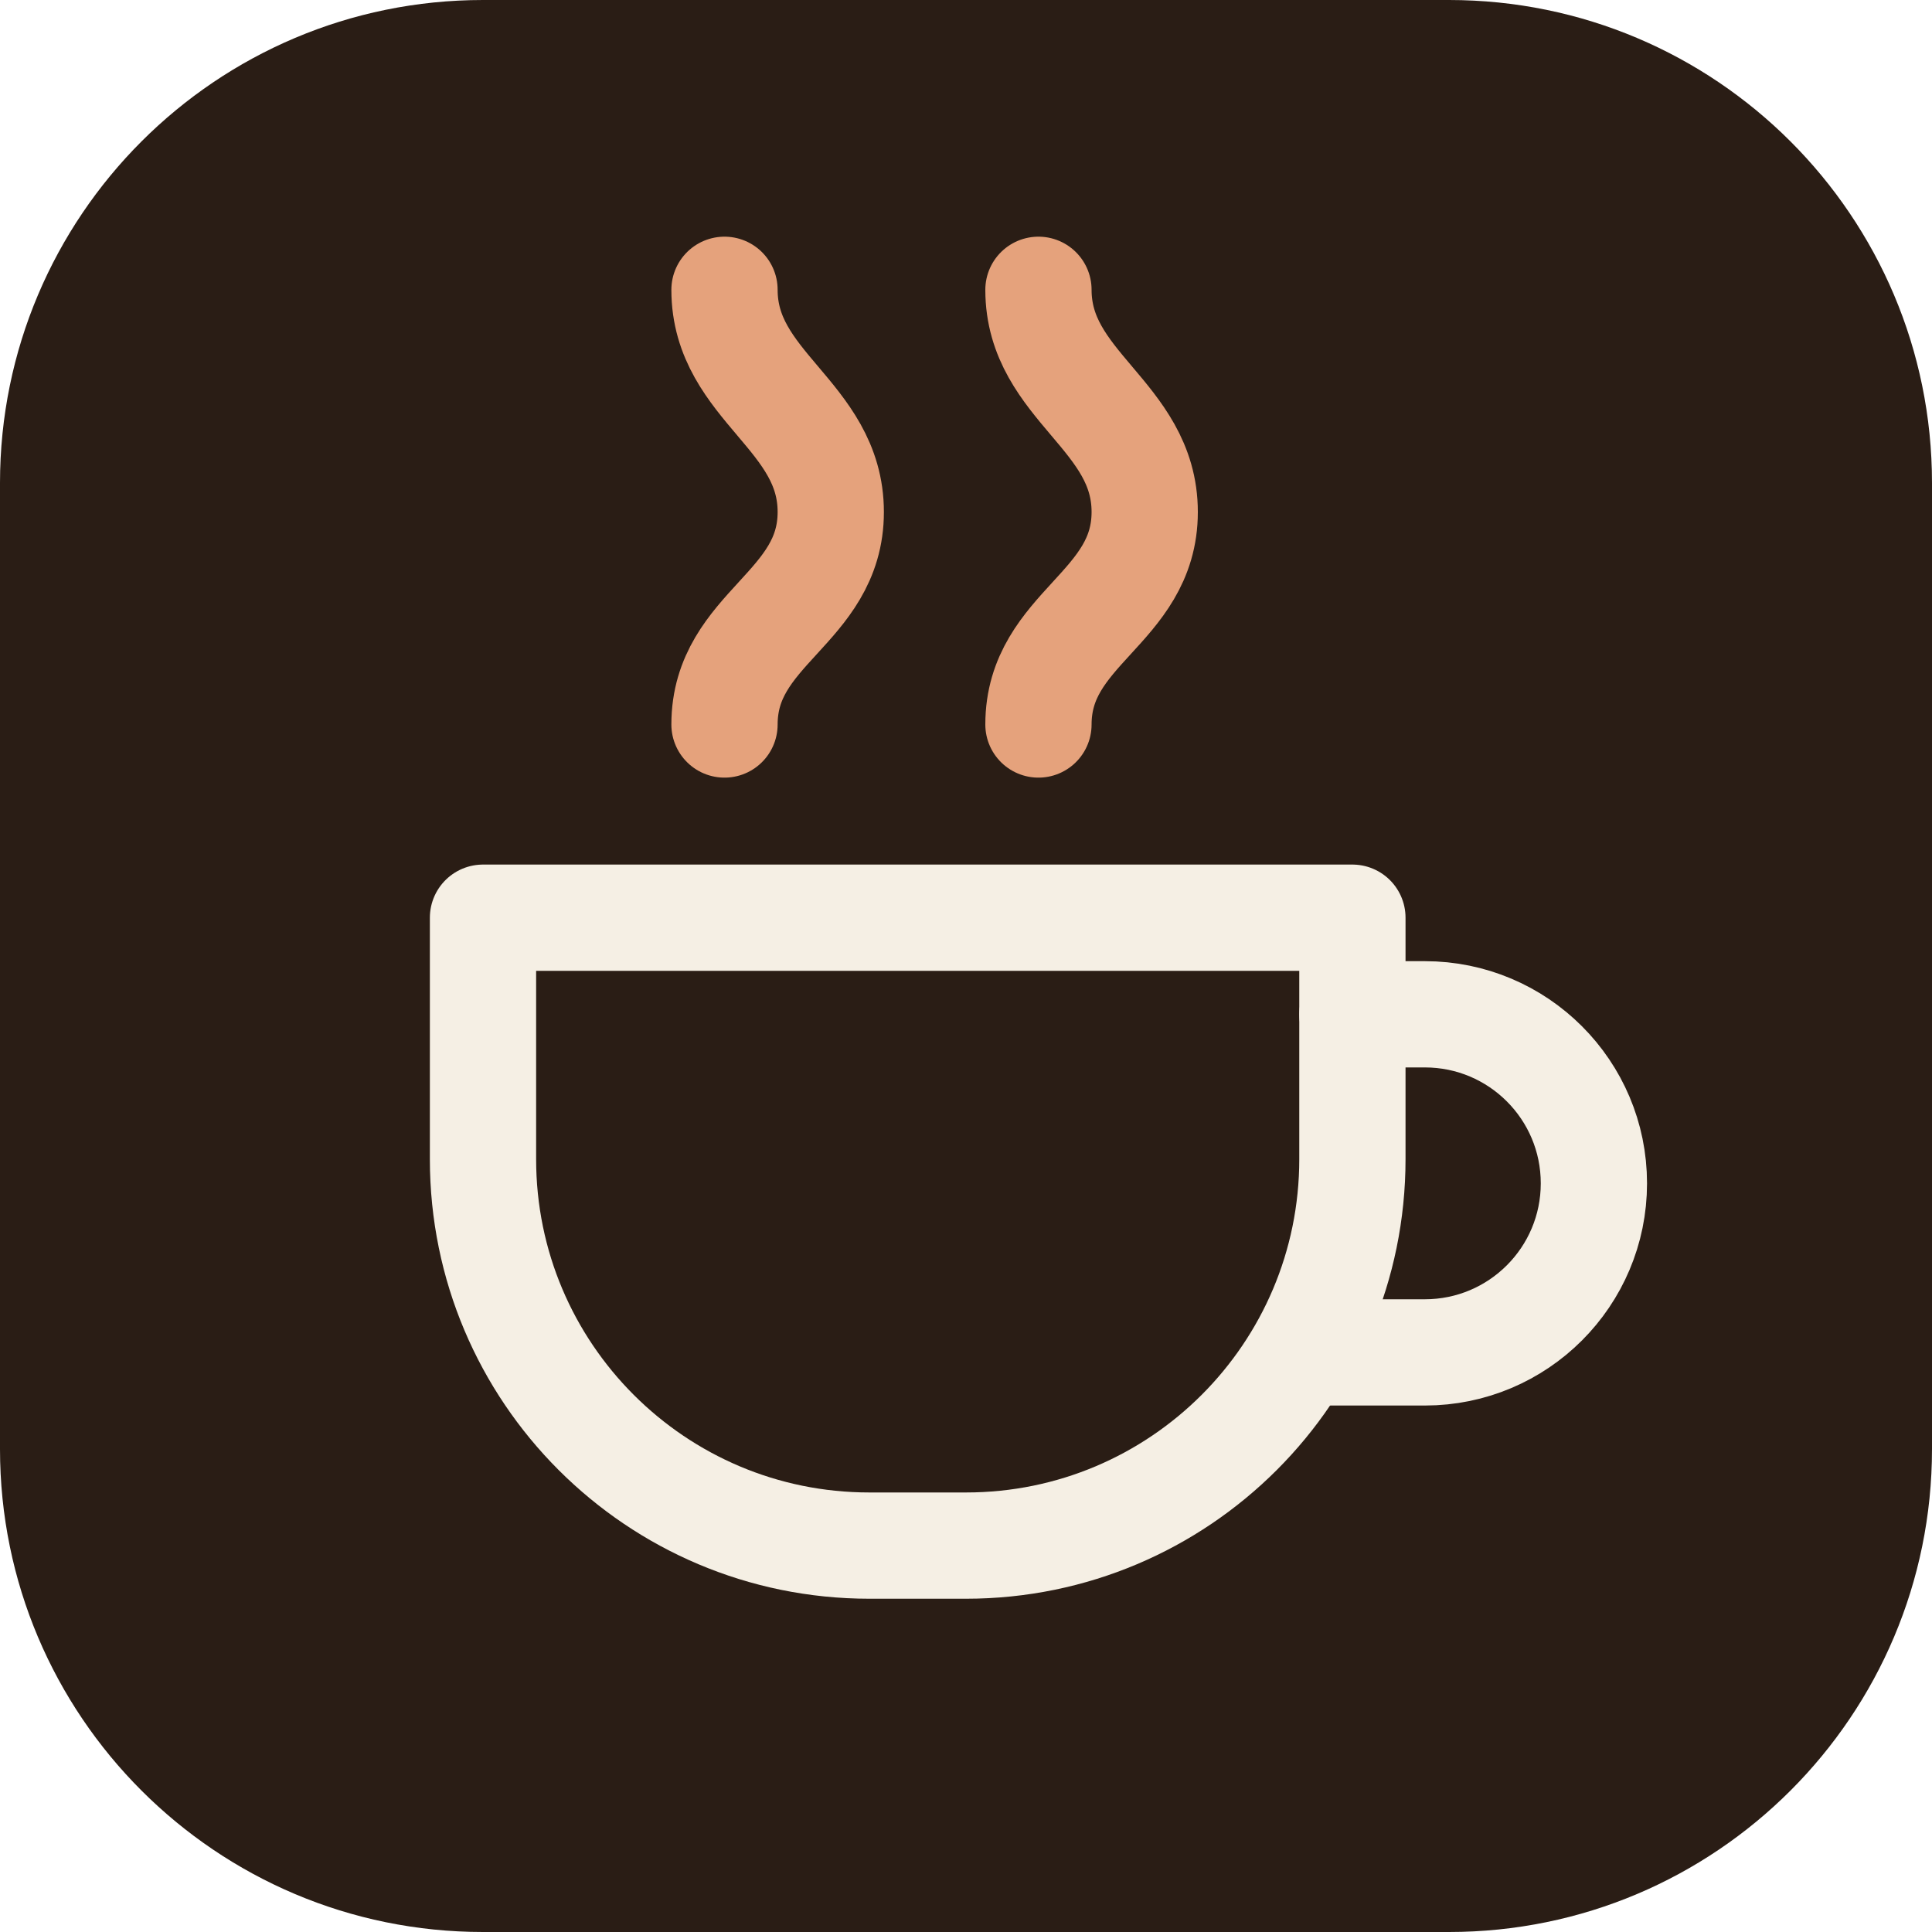
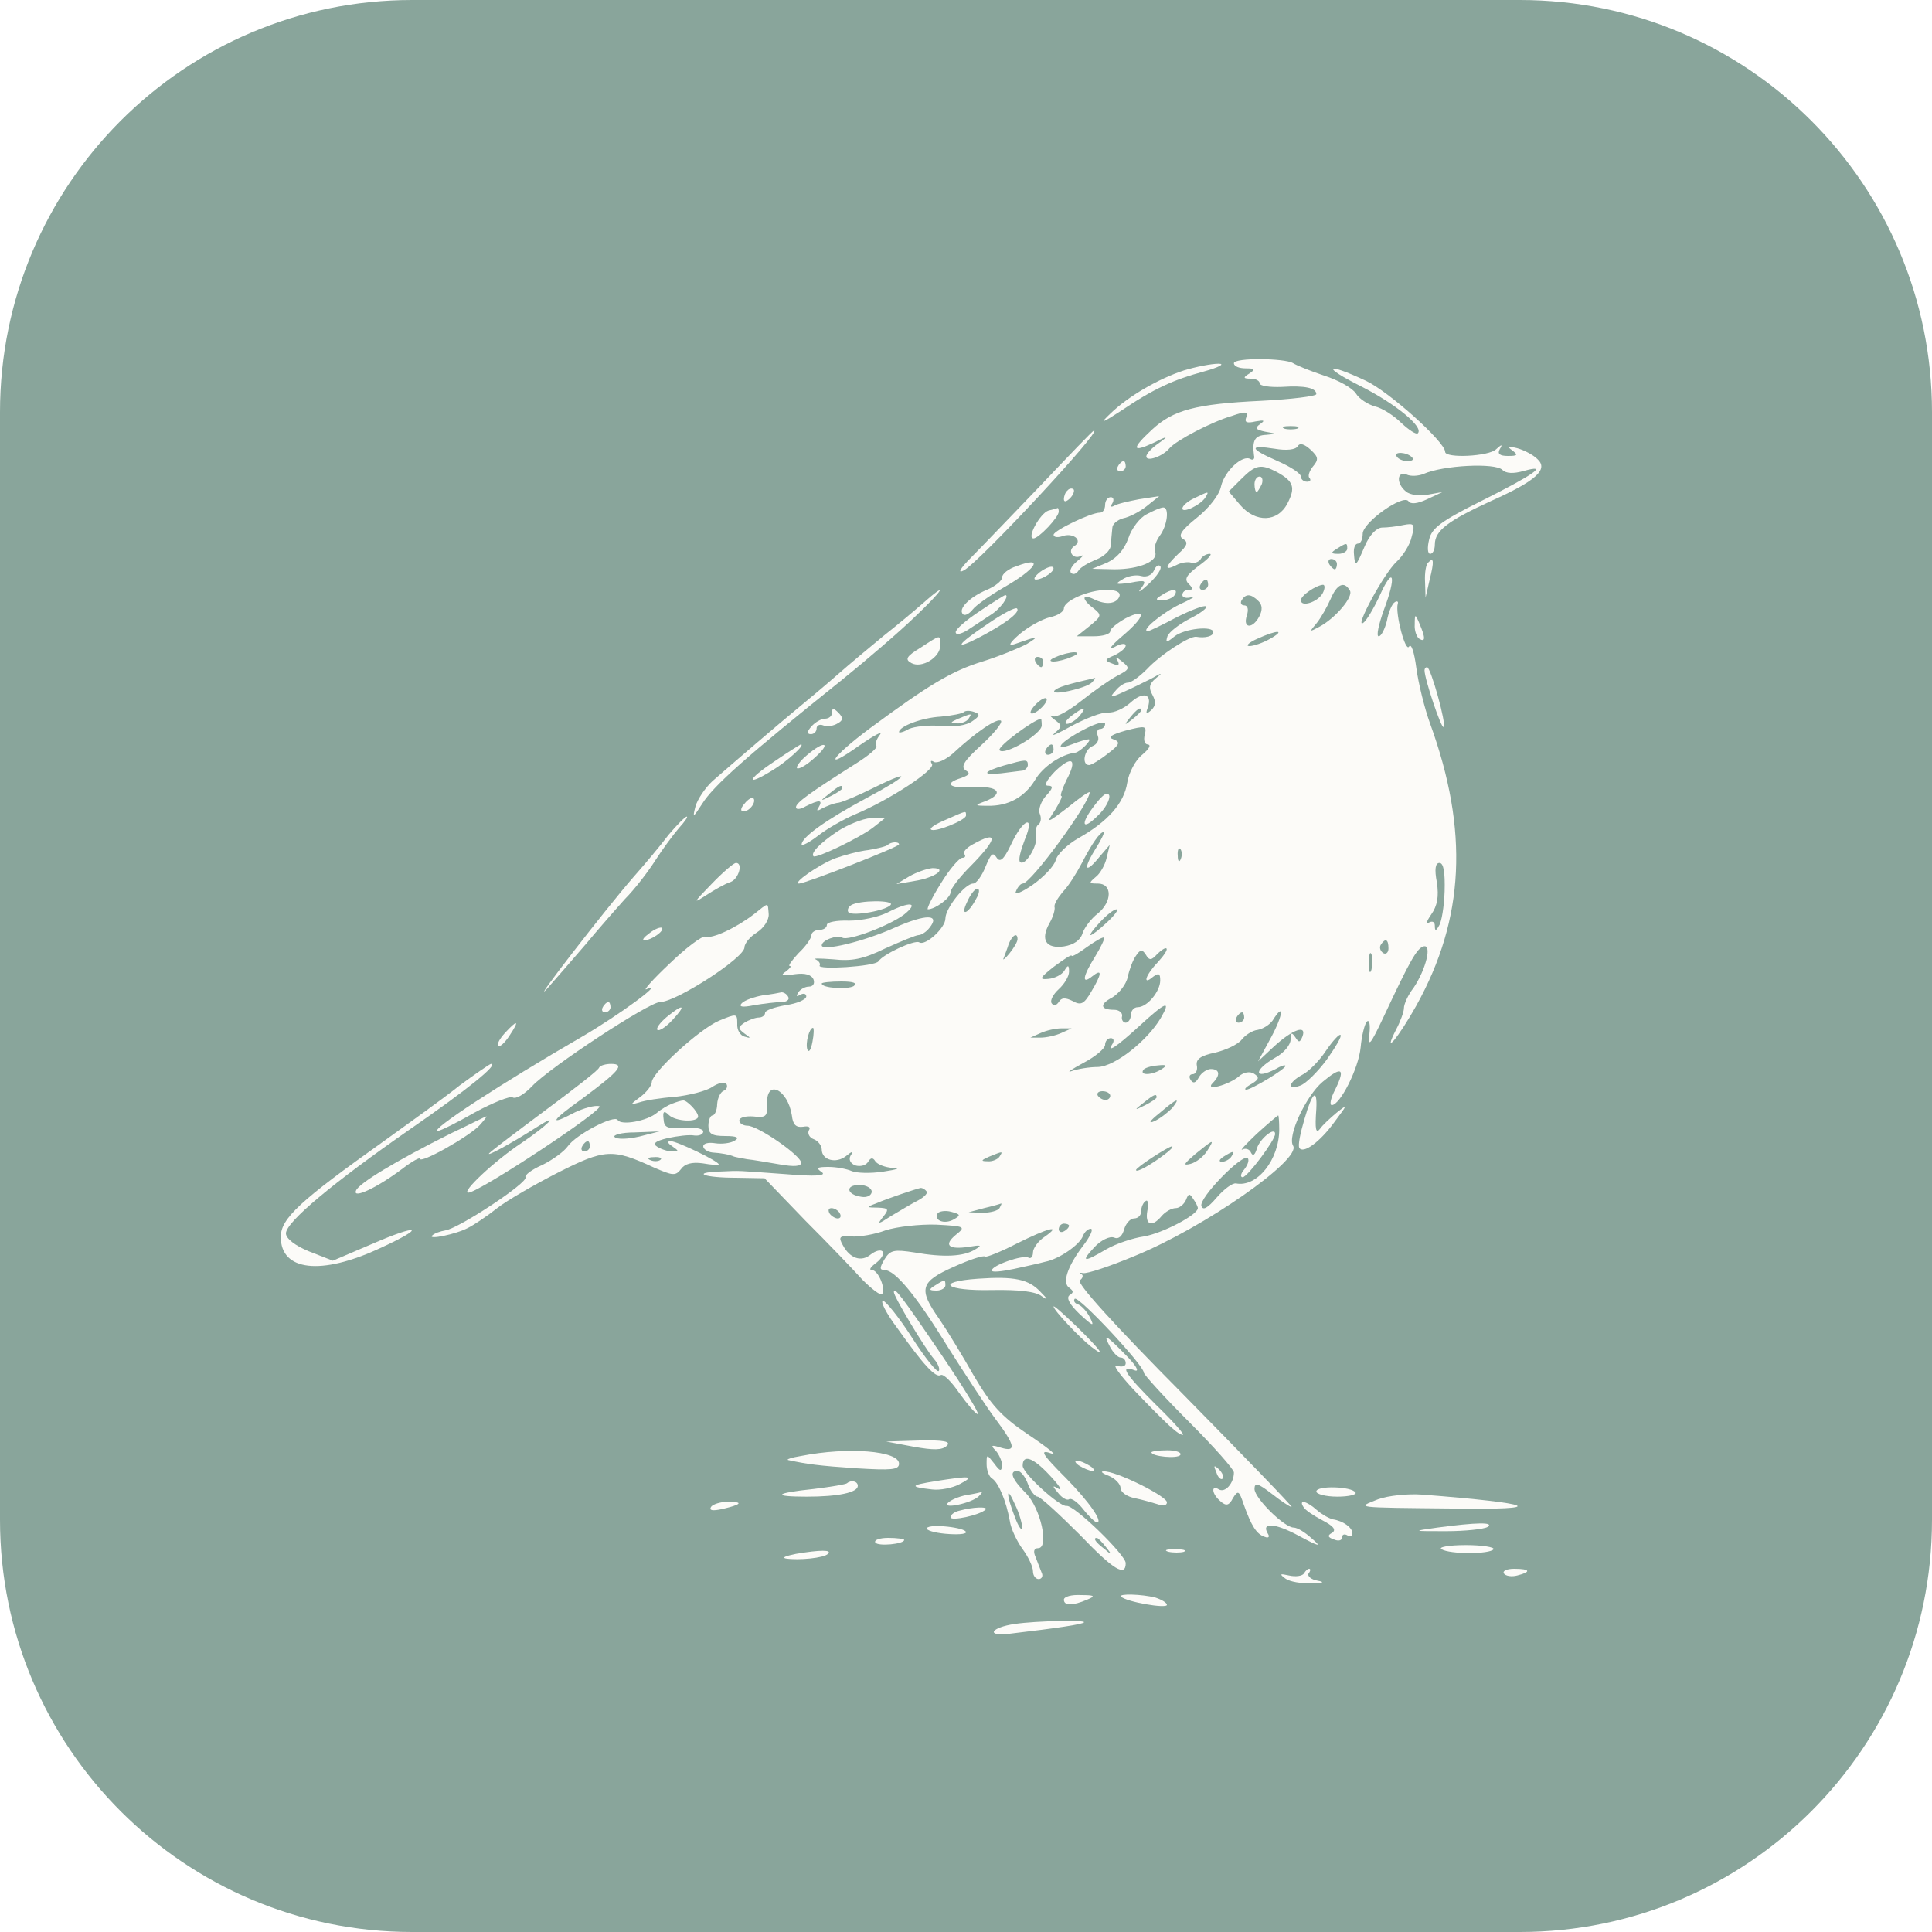
- <svg xmlns="http://www.w3.org/2000/svg" viewBox="0 0 40 40">
-   <rect width="40" height="40" rx="10" fill="#2a1d15" />
-   <g fill="none" stroke="#f5efe4" stroke-width="2.2" stroke-linecap="round" stroke-linejoin="round">
-     <path d="M10 19h18v5a8 8 0 0 1-8 8h-2a8 8 0 0 1-8-8v-5z" />
-     <path d="M28 21h1.5a3.5 3.5 0 0 1 0 7H27" />
+ <svg xmlns="http://www.w3.org/2000/svg" viewBox="0 0 300 300">
+   <rect width="300" height="300" rx="64" fill="#89a59b" />
+   <g transform="translate(30 30) scale(.8)">
+     <g transform="translate(0,300) scale(0.1,-0.1)" fill="#fcfbf8" stroke="none">
+       <path d="M2020 2670 c0 -6 10 -10 23 -10 18 0 19 -2 7 -10 -13 -8 -12 -10 3 -10 9 0 17 -4 17 -9 0 -5 19 -8 43 -7 45 3 67 -2 67 -14 0 -4 -48 -10 -107 -13 -128 -6 -171 -18 -212 -56 -40 -37 -39 -45 2 -26 30 15 31 14 10 -1 -13 -9 -23 -20 -23 -25 0 -11 32 0 45 16 13 15 81 51 122 63 26 9 31 8 27 -3 -4 -10 1 -12 18 -8 17 3 19 2 9 -5 -11 -8 -9 -11 10 -15 23 -4 23 -4 2 -6 -22 -1 -28 -10 -24 -40 2 -7 -2 -10 -7 -7 -15 9 -50 -23 -57 -53 -3 -16 -23 -42 -47 -61 -30 -24 -37 -35 -27 -41 11 -6 9 -13 -9 -29 -26 -25 -28 -34 -4 -22 9 5 22 7 29 5 6 -2 14 1 18 6 3 6 11 11 18 11 6 0 -3 -10 -21 -23 -24 -18 -29 -26 -20 -35 9 -9 9 -12 0 -12 -7 0 -12 -4 -12 -10 0 -5 8 -7 18 -4 9 2 -1 -4 -23 -14 -35 -17 -77 -52 -62 -52 3 0 28 12 56 27 28 14 54 24 57 21 3 -3 -12 -14 -32 -24 -21 -11 -40 -26 -43 -34 -4 -13 -2 -13 14 0 19 15 75 21 75 8 0 -8 -16 -12 -33 -9 -13 2 -70 -35 -96 -63 -14 -14 -30 -26 -37 -26 -6 0 -17 -7 -24 -16 -12 -13 -10 -14 16 -2 16 7 40 19 54 26 21 12 23 12 8 0 -12 -10 -14 -18 -6 -32 7 -13 6 -21 -2 -29 -10 -9 -12 -8 -7 5 9 27 -10 31 -34 9 -12 -11 -32 -20 -43 -19 -12 1 -43 -11 -71 -26 -27 -15 -42 -22 -33 -14 15 13 15 15 0 26 -9 7 -11 10 -4 7 6 -4 31 10 55 29 24 19 55 41 70 49 25 13 26 15 10 28 -11 9 -14 10 -9 2 5 -9 2 -11 -10 -6 -16 6 -15 8 4 16 12 6 22 14 22 19 0 5 -10 4 -22 -3 -13 -6 -6 3 15 21 45 38 49 56 7 35 -16 -9 -30 -20 -30 -25 0 -6 -15 -10 -32 -10 l-33 0 25 20 c23 19 24 21 8 34 -10 7 -18 16 -18 20 0 4 8 3 18 -2 24 -12 45 -9 50 6 2 8 -7 12 -25 12 -35 0 -83 -21 -83 -36 0 -6 -12 -14 -27 -17 -16 -4 -41 -18 -58 -32 -22 -19 -24 -25 -10 -20 45 16 49 16 23 0 -15 -8 -54 -24 -86 -34 -59 -18 -104 -45 -219 -130 -75 -56 -93 -85 -20 -33 29 20 46 29 40 21 -7 -9 -10 -18 -7 -22 3 -3 -14 -18 -38 -33 -93 -59 -118 -77 -118 -86 0 -5 9 -4 19 2 26 13 34 13 25 -2 -5 -7 -3 -8 7 -2 8 4 22 10 32 11 10 2 40 15 68 29 79 39 67 23 -14 -20 -78 -42 -126 -76 -126 -90 -1 -4 14 3 32 17 18 14 50 32 71 41 67 28 157 87 150 98 -4 6 -2 8 4 4 6 -3 22 4 36 16 46 43 87 70 94 64 3 -4 -14 -25 -38 -47 -33 -30 -41 -42 -31 -49 10 -6 8 -9 -8 -15 -36 -11 -23 -21 24 -18 48 3 60 -12 23 -27 -22 -8 -22 -9 4 -9 40 -1 72 17 92 50 15 26 51 50 78 53 9 1 34 26 26 26 -4 0 -18 -4 -33 -10 -39 -15 -21 6 26 30 21 11 39 16 39 10 0 -5 -4 -10 -10 -10 -5 0 -7 -6 -4 -14 3 -7 -2 -16 -10 -19 -17 -7 -22 -37 -7 -37 4 0 21 10 36 22 24 18 25 23 11 28 -12 4 -4 9 24 17 39 10 41 9 37 -8 -3 -11 0 -19 6 -19 7 -1 2 -9 -11 -20 -13 -10 -26 -35 -29 -54 -6 -40 -38 -76 -95 -108 -21 -12 -41 -31 -44 -43 -3 -11 -23 -32 -44 -47 -23 -16 -37 -21 -33 -13 3 8 9 15 13 15 16 0 130 156 130 177 0 3 -19 -10 -42 -29 -42 -32 -43 -32 -25 -5 9 15 15 27 12 27 -3 0 2 14 10 31 22 41 11 49 -23 16 -16 -17 -21 -27 -13 -27 11 0 10 -5 -4 -20 -9 -10 -15 -26 -12 -34 4 -9 2 -18 -2 -21 -5 -3 -7 -13 -5 -23 4 -18 -22 -60 -31 -50 -4 3 1 22 9 43 21 50 -3 42 -27 -10 -14 -29 -21 -35 -28 -24 -7 11 -11 6 -21 -18 -7 -18 -18 -33 -24 -33 -16 0 -54 -48 -54 -68 0 -18 -39 -54 -51 -46 -9 5 -70 -23 -79 -37 -7 -10 -120 -17 -114 -8 2 4 -2 9 -8 12 -7 2 8 2 34 0 36 -4 58 0 101 21 31 14 60 26 65 26 5 0 15 6 21 14 22 27 -7 27 -66 1 -62 -28 -143 -47 -143 -35 0 10 30 21 40 15 11 -7 91 23 120 45 30 24 11 26 -32 4 -18 -9 -51 -16 -75 -16 -24 1 -43 -3 -43 -8 0 -6 -7 -10 -15 -10 -8 0 -15 -5 -15 -10 0 -6 -11 -22 -25 -35 -13 -14 -21 -25 -17 -25 4 0 0 -5 -8 -11 -11 -7 -7 -9 17 -5 21 3 33 -1 37 -10 3 -8 -1 -14 -9 -14 -7 0 -17 -5 -21 -12 -4 -7 -3 -8 4 -4 7 4 12 2 12 -3 0 -6 -18 -14 -40 -17 -22 -4 -40 -10 -40 -15 0 -5 -6 -9 -12 -9 -7 0 -20 -5 -28 -10 -13 -9 -13 -11 0 -21 13 -9 13 -10 0 -6 -8 2 -15 13 -14 25 0 20 -1 20 -35 6 -38 -16 -131 -101 -131 -120 0 -6 -10 -19 -22 -28 -20 -15 -21 -16 -3 -11 11 4 42 9 70 11 27 3 60 11 72 19 12 8 24 11 28 6 3 -5 0 -11 -5 -13 -6 -2 -12 -13 -13 -26 0 -12 -5 -22 -9 -22 -4 0 -8 -9 -8 -20 0 -16 7 -20 33 -20 22 0 28 -3 18 -9 -8 -5 -25 -7 -38 -5 -12 2 -23 0 -23 -6 0 -5 8 -11 18 -12 17 -1 33 -4 42 -8 3 -1 14 -3 25 -5 11 -1 39 -6 63 -10 28 -5 42 -4 42 3 0 14 -84 72 -104 72 -9 0 -16 5 -16 10 0 6 12 9 27 8 25 -3 28 0 27 25 -2 48 40 28 48 -23 2 -18 8 -24 22 -22 11 2 15 -1 11 -7 -3 -6 1 -14 9 -17 9 -3 16 -13 16 -20 0 -21 28 -28 47 -13 12 10 15 10 9 1 -4 -7 -1 -15 9 -19 10 -3 21 0 25 7 5 8 9 9 14 1 4 -6 19 -12 34 -13 16 0 9 -3 -18 -7 -25 -4 -53 -3 -62 1 -9 4 -29 8 -45 8 -22 0 -25 -2 -13 -10 10 -7 -11 -9 -70 -4 -98 7 -85 7 -129 5 -55 -2 -29 -12 32 -12 l56 -1 79 -82 c44 -44 94 -96 111 -115 18 -18 35 -31 38 -28 8 9 -7 47 -20 47 -6 0 -2 6 9 14 10 8 16 18 12 22 -4 4 -14 1 -23 -6 -18 -15 -40 -8 -54 18 -9 16 -7 19 17 17 15 -1 45 4 66 12 22 7 66 12 98 11 57 -3 58 -4 38 -20 -24 -20 -14 -29 26 -23 23 4 26 3 12 -5 -22 -14 -61 -16 -118 -6 -39 6 -47 5 -58 -13 -10 -17 -10 -21 0 -21 21 -1 61 -49 123 -150 33 -52 74 -115 92 -139 39 -52 41 -65 11 -56 -19 6 -21 5 -10 -6 6 -7 12 -20 12 -28 -1 -13 -4 -12 -15 3 -15 19 -15 19 -15 -1 0 -12 5 -25 11 -28 12 -8 27 -43 34 -82 2 -15 14 -40 25 -55 11 -15 20 -34 20 -43 0 -8 5 -15 11 -15 6 0 9 6 6 12 -3 7 -8 21 -12 31 -5 11 -3 17 5 17 22 0 5 78 -24 107 -27 27 -33 43 -16 43 6 0 15 -11 20 -25 5 -14 14 -25 19 -25 5 0 42 -34 82 -74 66 -69 89 -82 89 -55 0 16 -101 114 -115 111 -13 -2 -85 63 -85 78 0 23 20 16 51 -17 19 -20 27 -32 19 -28 -13 8 -13 6 -1 -8 7 -9 17 -15 21 -12 5 3 17 -6 28 -20 11 -14 23 -25 26 -25 13 0 -15 40 -59 85 -49 49 -54 58 -27 48 9 -3 -12 14 -48 38 -52 35 -72 58 -105 114 -22 39 -52 88 -67 110 -41 58 -37 72 28 101 31 14 58 23 61 20 2 -2 30 9 61 25 62 31 90 38 54 13 -12 -8 -22 -22 -22 -30 0 -8 -4 -13 -9 -10 -10 6 -71 -15 -71 -25 0 -4 19 -2 43 3 23 5 50 11 61 14 26 5 66 32 73 50 3 8 10 14 15 14 6 0 -1 -15 -14 -32 -32 -42 -42 -74 -27 -83 8 -6 8 -9 0 -14 -7 -5 0 -18 20 -37 25 -23 29 -25 20 -7 -6 12 -16 23 -23 26 -7 2 -10 7 -7 11 7 7 134 -129 134 -143 0 -4 39 -47 88 -96 48 -48 87 -92 87 -98 0 -21 -17 -40 -29 -33 -16 10 -14 -9 3 -23 11 -10 17 -8 24 6 10 16 12 15 21 -12 15 -42 25 -58 41 -63 7 -3 10 0 6 6 -14 23 14 21 60 -4 41 -22 45 -22 25 -5 -13 12 -28 21 -35 21 -18 0 -76 57 -76 75 0 13 7 11 33 -9 19 -15 36 -26 39 -26 3 0 -91 97 -209 217 -137 138 -210 219 -202 223 6 4 7 10 3 12 -5 3 -3 3 3 2 7 -2 52 13 100 33 135 55 324 187 308 214 -12 18 25 97 57 124 37 31 45 27 25 -14 -9 -17 -12 -31 -7 -31 16 0 52 71 56 112 2 23 8 46 12 50 5 5 7 -6 5 -24 -3 -27 2 -21 27 32 52 111 65 134 78 138 17 5 5 -44 -19 -80 -11 -14 -19 -32 -19 -40 0 -7 -7 -26 -15 -41 -28 -55 5 -15 39 46 94 169 102 340 27 547 -11 30 -23 79 -27 109 -4 31 -10 48 -14 41 -7 -12 -27 64 -22 83 2 5 -2 6 -6 3 -5 -3 -12 -19 -15 -36 -4 -16 -11 -30 -16 -30 -5 0 0 23 10 51 25 66 19 88 -8 28 -12 -26 -26 -49 -32 -53 -18 -12 40 96 65 119 12 11 26 33 29 48 7 25 5 27 -16 23 -13 -3 -32 -5 -42 -5 -11 -1 -24 -15 -33 -36 -17 -40 -19 -42 -21 -15 -1 11 2 20 8 20 5 0 9 8 9 19 0 22 79 78 89 63 4 -6 17 -5 36 4 l30 14 -28 -5 c-16 -3 -35 -1 -43 6 -19 15 -18 40 1 33 8 -4 23 -3 33 1 38 17 139 22 153 8 7 -7 21 -8 42 -2 50 14 18 -8 -84 -59 -76 -38 -95 -52 -100 -74 -4 -16 -3 -28 2 -28 5 0 9 8 9 18 0 27 25 46 110 85 87 39 111 61 89 81 -8 8 -25 17 -39 21 -19 5 -21 4 -10 -4 12 -9 11 -11 -8 -11 -16 0 -21 4 -16 13 6 10 4 10 -7 0 -14 -14 -99 -18 -99 -5 0 19 -109 117 -154 138 -79 37 -87 28 -9 -11 67 -34 122 -79 110 -91 -3 -3 -17 6 -32 20 -14 14 -37 29 -51 32 -14 4 -31 15 -37 25 -7 11 -34 26 -62 35 -27 9 -54 20 -60 24 -16 10 -115 11 -115 0z m123 -127 c-7 -2 -19 -2 -25 0 -7 3 -2 5 12 5 14 0 19 -2 13 -5z m30 -74 c-7 -9 -10 -19 -6 -22 3 -4 1 -7 -5 -7 -7 0 -12 5 -12 10 0 6 -20 19 -45 30 -55 24 -57 32 -6 24 23 -4 41 -2 45 5 4 7 13 4 25 -7 15 -14 16 -19 4 -33z m193 18 c4 -4 0 -7 -9 -7 -9 0 -18 4 -21 9 -7 10 20 9 30 -2z m-263 -28 c33 -18 37 -30 21 -61 -19 -37 -62 -38 -92 -3 l-22 26 24 24 c28 28 38 30 69 14z m137 -149 c0 -5 -8 -10 -17 -10 -15 0 -16 2 -3 10 19 12 20 12 20 0z m-20 -30 c0 -5 -2 -10 -4 -10 -3 0 -8 5 -11 10 -3 6 -1 10 4 10 6 0 11 -4 11 -10z m-250 -40 c0 -5 -5 -10 -11 -10 -5 0 -7 5 -4 10 3 6 8 10 11 10 2 0 4 -4 4 -10z m222 -17 c-10 -17 -42 -27 -42 -13 0 9 29 29 43 30 4 0 4 -8 -1 -17z m53 6 c8 -12 -29 -55 -60 -71 -19 -10 -19 -10 -4 8 8 10 20 31 27 47 12 28 26 35 37 16z m-177 -21 c7 -7 8 -17 1 -30 -13 -24 -32 -23 -24 2 4 12 2 20 -5 20 -6 0 -8 5 -5 10 8 13 18 13 33 -2z m22 -73 c-14 -8 -32 -14 -40 -14 -8 0 -1 7 15 14 39 18 57 18 25 0z m-385 -35 c-11 -5 -27 -9 -35 -9 -9 0 -8 4 5 9 11 5 27 9 35 9 9 0 8 -4 -5 -9z m-55 -10 c0 -5 -2 -10 -4 -10 -3 0 -8 5 -11 10 -3 6 -1 10 4 10 6 0 11 -4 11 -10z m94 -40 c-11 -11 -82 -27 -72 -15 6 6 25 12 78 24 2 1 0 -3 -6 -9z m-94 -45 c-7 -8 -17 -15 -22 -15 -11 0 14 29 26 30 5 0 3 -7 -4 -15z m-138 -30 c-11 -8 -36 -12 -61 -9 -23 2 -51 -1 -62 -6 -10 -6 -19 -8 -19 -6 0 11 44 28 81 30 22 2 42 6 45 9 3 3 12 3 20 0 12 -4 11 -8 -4 -18z m328 21 c0 -2 -8 -10 -17 -17 -16 -13 -17 -12 -4 4 13 16 21 21 21 13z m-193 -29 c0 -17 -74 -60 -82 -48 -4 7 66 59 81 61 0 0 1 -6 1 -13z m23 -47 c0 -5 -5 -10 -11 -10 -5 0 -7 5 -4 10 3 6 8 10 11 10 2 0 4 -4 4 -10z m-50 -30 c0 -5 -6 -11 -12 -11 -7 -1 -25 -3 -40 -5 -38 -4 -35 3 5 15 43 12 47 13 47 1z m-360 -45 c0 -2 -10 -9 -22 -15 -22 -11 -22 -10 -4 4 21 17 26 19 26 11z m490 -120 c-24 -39 -18 -47 10 -12 l19 22 -6 -25 c-3 -14 -13 -31 -21 -37 -14 -12 -14 -13 4 -13 28 0 28 -35 0 -58 -13 -10 -26 -27 -30 -39 -4 -13 -17 -22 -36 -25 -35 -5 -46 13 -28 45 7 12 11 26 10 31 -2 5 6 18 16 30 11 11 27 37 37 56 19 37 35 60 42 60 3 0 -5 -16 -17 -35z m167 -17 c-3 -8 -6 -5 -6 6 -1 11 2 17 5 13 3 -3 4 -12 1 -19z m512 -63 c-1 -30 -6 -60 -11 -67 -6 -11 -8 -10 -8 0 0 8 -5 10 -12 6 -6 -4 -4 3 5 16 12 17 15 35 11 62 -5 26 -3 38 5 38 8 0 11 -18 10 -55z m-909 -14 c-16 -31 -32 -36 -18 -7 6 14 15 26 20 26 5 0 4 -9 -2 -19z m254 -46 c-15 -14 -29 -25 -32 -25 -3 0 5 11 18 25 13 14 27 25 32 25 5 0 -3 -11 -18 -25z m-174 -33 c0 -5 -7 -17 -16 -28 -8 -10 -14 -14 -11 -9 2 6 7 18 10 28 7 17 17 23 17 9z m151 -33 c-25 -40 -27 -56 -6 -39 20 16 19 5 -2 -30 -14 -24 -20 -27 -36 -18 -14 7 -22 7 -27 -2 -5 -7 -10 -8 -14 -2 -3 5 3 17 14 27 11 10 20 25 20 34 0 13 -2 14 -9 2 -5 -8 -19 -15 -31 -16 -19 -2 -17 2 11 24 19 14 34 24 34 21 0 -3 14 5 30 17 17 12 31 20 33 18 2 -1 -6 -18 -17 -36z m569 15 c0 -8 -5 -12 -10 -9 -6 4 -8 11 -5 16 9 14 15 11 15 -7z m-448 -27 c-24 -25 -30 -46 -9 -28 11 8 14 7 14 -7 0 -21 -25 -52 -44 -52 -7 0 -13 -7 -13 -15 0 -8 -5 -15 -10 -15 -5 0 -9 6 -7 13 1 6 -6 12 -15 12 -28 0 -29 11 -4 24 13 8 27 25 30 40 3 14 10 33 16 41 8 12 12 13 19 2 7 -12 11 -11 22 1 8 8 16 13 18 11 3 -2 -5 -14 -17 -27z m415 -14 c-3 -10 -5 -4 -5 12 0 17 2 24 5 18 2 -7 2 -21 0 -30z m-1005 -32 c-12 -7 -62 -4 -62 5 0 2 17 4 38 4 23 0 32 -3 24 -9z m596 -62 c-26 -44 -89 -94 -122 -95 -17 0 -40 -4 -51 -8 -11 -4 -1 3 23 16 23 12 42 28 42 35 0 7 5 13 11 13 5 0 7 -4 4 -10 -13 -20 5 -9 52 34 51 47 62 51 41 15z m162 1 c0 -5 -5 -10 -11 -10 -5 0 -7 5 -4 10 3 6 8 10 11 10 2 0 4 -4 4 -10z m53 -37 l-26 -48 31 29 c36 33 64 43 55 19 -5 -12 -7 -12 -14 -1 -7 10 -9 9 -9 -5 0 -10 -13 -26 -30 -35 -42 -24 -42 -44 1 -22 10 6 19 9 19 6 0 -6 -66 -46 -76 -46 -5 0 -1 5 10 11 15 9 16 13 5 20 -8 5 -20 3 -29 -5 -20 -17 -68 -30 -51 -13 15 15 14 27 -4 27 -7 0 -18 -7 -23 -16 -6 -11 -11 -13 -16 -5 -4 6 -2 11 4 11 6 0 10 8 8 17 -2 12 7 19 36 25 21 5 44 16 51 25 7 9 21 18 31 19 11 2 23 10 29 18 23 37 21 12 -2 -31z m-891 -10 c-3 -16 -7 -22 -10 -15 -4 13 4 42 11 42 2 0 2 -12 -1 -27z m483 17 c-11 -5 -29 -9 -40 -9 l-20 0 20 9 c11 5 29 9 40 9 l20 0 -20 -9z m515 -52 c-17 -23 -40 -46 -51 -50 -26 -10 -24 6 4 21 12 6 33 27 46 47 13 19 26 33 28 30 3 -2 -10 -24 -27 -48z m-320 -18 c-18 -12 -43 -13 -36 -2 2 4 15 8 28 9 18 2 19 0 8 -7z m-100 -52 c0 -4 -4 -8 -9 -8 -6 0 -12 4 -15 8 -3 5 1 9 9 9 8 0 15 -4 15 -9z m90 -3 c0 -2 -10 -9 -22 -15 -22 -11 -22 -10 -4 4 21 17 26 19 26 11z m30 -21 c-8 -8 -23 -20 -34 -25 -13 -6 -10 0 9 15 34 29 43 33 25 10z m208 -41 c0 -59 -43 -113 -84 -105 -7 1 -23 -11 -37 -27 -18 -21 -27 -26 -30 -17 -6 15 80 103 90 93 3 -4 0 -13 -7 -22 -7 -8 -8 -15 -3 -15 9 0 63 72 63 84 0 15 -29 -9 -35 -27 -4 -14 -8 -17 -12 -9 -2 6 -10 9 -16 6 -7 -4 6 10 27 30 22 20 41 36 42 36 1 0 2 -12 2 -27z m-140 -42 c-7 -11 -21 -22 -32 -25 -16 -4 -13 0 9 19 37 30 38 30 23 6z m-83 -7 c-26 -20 -55 -36 -55 -30 0 5 63 46 70 46 3 -1 -4 -8 -15 -16z m-320 -4 c-3 -5 -14 -10 -23 -9 -14 0 -13 2 3 9 27 11 27 11 20 0z m450 0 c-3 -5 -12 -10 -18 -10 -7 0 -6 4 3 10 19 12 23 12 15 0z m-698 -68 c0 -7 -9 -12 -20 -10 -29 4 -32 23 -4 23 13 0 24 -6 24 -13z m106 1 c4 -3 -3 -11 -16 -18 -12 -6 -35 -20 -52 -30 -26 -17 -28 -17 -16 -2 12 15 11 17 -10 18 -22 0 -23 1 -4 8 23 10 77 28 86 30 3 1 9 -2 12 -6z m527 -33 c0 -13 -69 -49 -105 -55 -21 -3 -54 -14 -73 -25 -44 -26 -50 -25 -23 4 13 14 30 22 38 19 9 -4 16 2 20 16 3 11 12 21 19 21 8 0 14 6 14 14 0 8 4 17 9 20 4 3 6 -6 3 -19 -5 -28 9 -33 28 -10 7 8 19 15 27 15 7 0 16 7 20 16 5 13 7 13 14 2 5 -7 9 -15 9 -18z m-385 0 c-3 -5 -18 -9 -33 -9 l-27 1 30 8 c17 4 31 8 33 9 2 0 0 -3 -3 -9z m-310 -10 c3 -5 2 -10 -4 -10 -5 0 -13 5 -16 10 -3 6 -2 10 4 10 5 0 13 -4 16 -10z m221 -12 c-18 -10 -39 -2 -31 12 3 4 15 6 26 3 19 -5 19 -7 5 -15z m224 -12 c0 -3 -4 -8 -10 -11 -5 -3 -10 -1 -10 4 0 6 5 11 10 11 6 0 10 -2 10 -4z m-91 -586 c0 -8 -7 1 -14 20 -18 46 -17 64 0 25 8 -16 14 -37 14 -45z m162 -37 c13 -16 12 -17 -3 -4 -17 13 -22 21 -14 21 2 0 10 -8 17 -17z" />
+       <path d="M2060 2435 c0 -8 2 -15 4 -15 2 0 6 7 10 15 3 8 1 15 -4 15 -6 0 -10 -7 -10 -15z" />
+       <path d="M1485 1980 c-16 -7 -17 -9 -3 -9 9 -1 20 4 23 9 7 11 7 11 -20 0z" />
+       <path d="M1923 2656 c-49 -16 -108 -50 -143 -84 -21 -20 -17 -19 20 5 65 44 103 61 162 77 29 8 42 15 28 15 -14 0 -44 -6 -67 -13z" />
+       <path d="M1645 2433 c-55 -57 -116 -121 -135 -140 -22 -22 -27 -32 -14 -25 31 17 272 276 252 271 -2 0 -48 -48 -103 -106z" />
+       <path d="M1795 2470 c-3 -5 -1 -10 4 -10 6 0 11 5 11 10 0 6 -2 10 -4 10 -3 0 -8 -4 -11 -10z" />
+       <path d="M1697 2423 c-4 -3 -7 -11 -7 -17 0 -6 5 -5 12 2 6 6 9 14 7 17 -3 3 -9 2 -12 -2z" />
+       <path d="M1943 2408 c-13 -6 -23 -15 -23 -20 0 -10 36 7 45 22 7 12 7 12 -22 -2z" />
+       <path d="M1770 2395 c0 -8 -4 -15 -10 -15 -18 0 -90 -35 -90 -43 0 -5 9 -6 19 -2 21 6 38 -10 21 -20 -14 -9 -2 -27 13 -19 7 3 3 -2 -7 -10 -11 -9 -16 -19 -12 -23 4 -4 10 -2 14 4 4 7 20 16 35 22 15 6 28 18 28 28 1 10 2 25 3 33 0 8 10 16 21 19 11 2 31 12 45 23 l25 20 -39 -6 c-21 -4 -43 -9 -49 -13 -6 -3 -7 -1 -3 5 4 7 2 12 -3 12 -6 0 -11 -7 -11 -15z" />
+       <path d="M1660 2384 c-16 -5 -43 -54 -29 -54 10 0 49 41 49 52 0 4 -1 7 -2 7 -2 -1 -10 -3 -18 -5z" />
+       <path d="M1851 2377 c-13 -6 -30 -28 -36 -47 -8 -22 -22 -38 -41 -47 l-29 -12 43 -1 c49 0 86 16 79 34 -3 6 1 20 9 31 15 20 19 55 7 55 -5 0 -19 -6 -32 -13z" />
+       <path d="M1598 2276 c-16 -5 -28 -15 -28 -22 0 -6 -13 -17 -30 -24 -33 -14 -56 -37 -46 -47 3 -4 12 0 19 9 6 8 33 27 59 42 65 37 81 63 26 42z" />
+       <path d="M2397 2283 c-4 -3 -7 -20 -6 -37 l1 -31 8 35 c9 36 8 45 -3 33z" />
+       <path d="M1644 2265 c-10 -8 -14 -14 -9 -15 15 0 40 18 34 24 -3 3 -14 -1 -25 -9z" />
+       <path d="M1865 2268 c-4 -9 -14 -14 -25 -11 -10 3 -27 0 -37 -7 -15 -9 -13 -10 16 -6 31 6 32 4 20 -12 -7 -9 0 -5 16 10 16 15 26 30 22 34 -3 4 -9 0 -12 -8z" />
+       <path d="M1414 2202 c-17 -15 -51 -43 -75 -62 -23 -19 -64 -53 -89 -75 -25 -22 -60 -51 -77 -65 -34 -28 -124 -105 -165 -141 -14 -13 -29 -35 -33 -49 -6 -23 -5 -23 13 5 22 35 86 92 272 241 47 38 110 92 140 121 58 55 67 72 14 25z" />
+       <path d="M1880 2220 c-13 -8 -13 -10 2 -10 9 0 20 5 23 10 8 13 -5 13 -25 0z" />
+       <path d="M1527 2189 c-26 -17 -47 -35 -47 -41 0 -6 10 -4 23 4 12 8 32 21 44 29 19 11 39 39 29 39 -1 0 -24 -14 -49 -31z" />
+       <path d="M1542 2164 c-61 -41 -68 -53 -14 -25 49 26 78 48 71 55 -3 3 -28 -10 -57 -30z" />
+       <path d="M2371 2163 c-1 -12 4 -25 9 -28 12 -7 12 2 0 30 -8 19 -9 19 -9 -2z" />
+       <path d="M1412 2118 c-28 -17 -31 -23 -18 -30 20 -11 56 11 56 34 0 22 2 22 -38 -4z" />
+       <path d="M2390 2074 c0 -17 33 -115 37 -110 6 5 -25 116 -32 116 -3 0 -5 -3 -5 -6z" />
+       <path d="M1240 1992 c0 -7 -6 -12 -14 -12 -7 0 -19 -7 -26 -15 -9 -10 -9 -15 -1 -15 6 0 11 5 11 11 0 6 6 9 13 6 8 -3 20 -1 28 4 11 6 11 11 1 21 -9 9 -12 9 -12 0z" />
+       <path d="M1704 1985 c-10 -8 -14 -15 -8 -15 6 0 17 7 24 15 16 19 9 19 -16 0z" />
+       <path d="M1128 1897 c-53 -35 -57 -50 -5 -18 30 18 67 52 56 51 -2 -1 -25 -15 -51 -33z" />
+       <path d="M1191 1909 c-13 -11 -21 -22 -19 -25 3 -3 19 6 34 20 34 30 20 35 -15 5z" />
+       <path d="M1752 1815 c-31 -39 -28 -55 4 -23 15 14 24 32 22 39 -3 8 -12 2 -26 -16z" />
+       <path d="M1070 1815 c-8 -9 -8 -15 -2 -15 12 0 26 19 19 26 -2 2 -10 -2 -17 -11z" />
+       <path d="M1461 1784 c-19 -8 -32 -16 -29 -19 6 -7 68 18 68 27 0 10 2 10 -39 -8z" />
+       <path d="M923 1755 c-15 -20 -46 -57 -69 -83 -54 -62 -204 -256 -167 -216 15 17 48 55 73 84 25 30 60 70 78 90 19 19 45 53 59 75 14 22 35 50 46 63 11 12 18 22 15 22 -3 0 -19 -16 -35 -35z" />
+       <path d="M1250 1761 c-34 -23 -52 -42 -46 -48 5 -5 90 36 116 56 l24 19 -29 -1 c-16 -1 -45 -13 -65 -26z" />
+       <path d="M1513 1736 c-13 -7 -20 -16 -16 -19 3 -4 1 -7 -4 -7 -6 0 -25 -22 -42 -50 -17 -27 -28 -50 -25 -50 14 0 44 22 44 33 0 7 18 30 40 52 52 53 53 69 3 41z" />
+       <path d="M1348 1735 c-3 -3 -20 -7 -38 -10 -18 -2 -47 -10 -64 -16 -33 -13 -84 -49 -70 -49 12 0 194 71 194 76 0 6 -16 5 -22 -1z" />
+       <path d="M1005 1658 c-34 -35 -36 -38 -10 -21 17 11 38 23 48 26 16 6 25 38 10 37 -5 -1 -26 -19 -48 -42z" />
+       <path d="M1390 1674 l-25 -15 35 6 c39 6 66 25 35 25 -11 -1 -31 -8 -45 -16z" />
+       <path d="M1277 1618 c-6 -4 -8 -10 -5 -14 9 -8 75 4 82 15 6 9 -61 9 -77 -1z" />
+       <path d="M1089 1601 c-35 -27 -82 -49 -95 -44 -6 2 -38 -22 -70 -53 -33 -31 -52 -53 -44 -49 38 17 -53 -50 -125 -92 -159 -92 -298 -183 -280 -183 5 0 37 16 72 36 35 19 68 32 73 29 6 -4 23 6 38 22 35 37 227 163 248 163 31 0 164 86 164 106 0 8 11 21 24 29 14 9 24 25 23 36 -2 23 1 23 -28 0z" />
+       <path d="M886 1564 c-11 -8 -16 -14 -10 -14 13 0 39 18 34 24 -3 2 -14 -2 -24 -10z" />
+       <path d="M1105 1443 c-16 -3 -34 -9 -40 -15 -7 -7 0 -9 24 -4 18 3 42 6 53 6 10 0 16 5 13 10 -3 6 -9 9 -13 9 -4 -1 -20 -4 -37 -6z" />
+       <path d="M795 1420 c-3 -5 -1 -10 4 -10 6 0 11 5 11 10 0 6 -2 10 -4 10 -3 0 -8 -4 -11 -10z" />
+       <path d="M919 1401 c-13 -11 -21 -22 -18 -25 3 -3 16 5 29 19 28 30 22 33 -11 6z" />
+       <path d="M605 1370 c-10 -11 -16 -22 -13 -25 3 -3 13 6 22 20 20 30 16 32 -9 5z" />
+       <path d="M517 1268 c-30 -24 -97 -72 -147 -108 -163 -116 -200 -150 -200 -186 0 -66 78 -75 192 -22 92 42 78 49 -16 8 l-75 -32 -46 18 c-27 11 -45 25 -45 35 0 22 91 98 242 203 110 76 172 126 156 126 -2 0 -30 -19 -61 -42z" />
+       <path d="M788 1303 c-1 -5 -48 -41 -103 -82 -55 -41 -104 -78 -110 -84 -9 -9 40 17 93 51 46 29 20 3 -30 -31 -53 -35 -119 -97 -104 -97 20 0 270 165 254 168 -9 2 -30 -4 -47 -12 -53 -28 -47 -17 16 28 70 52 82 66 54 66 -10 0 -21 -3 -23 -7z" />
+       <path d="M2157 1203 c-8 -27 -13 -51 -10 -56 7 -12 39 10 68 50 26 35 27 36 4 18 -13 -11 -27 -24 -31 -30 -9 -12 -11 -3 -8 38 2 41 -8 32 -23 -20z" />
+       <path d="M930 1233 c-8 -3 -22 -11 -30 -18 -19 -16 -69 -25 -76 -14 -6 11 -81 -28 -97 -51 -7 -10 -29 -26 -49 -36 -21 -9 -35 -20 -33 -24 6 -10 -129 -99 -155 -103 -11 -2 -22 -6 -26 -10 -10 -9 46 2 70 15 12 6 37 23 56 38 19 15 73 46 118 69 91 46 106 47 186 10 37 -16 42 -17 53 -3 7 10 21 14 42 11 17 -3 31 -4 31 -2 0 6 -81 45 -93 45 -8 0 -6 -4 3 -10 13 -9 13 -10 0 -10 -8 0 -21 4 -29 9 -10 6 -5 11 20 17 19 4 42 7 52 5 9 -1 17 2 17 8 0 5 -17 9 -38 7 -32 -2 -38 0 -39 17 -2 15 1 17 10 8 13 -13 57 -15 57 -3 0 9 -22 32 -29 31 -4 0 -13 -3 -21 -6z m-64 -64 c-22 -5 -43 -6 -48 -1 -4 4 13 9 39 9 l48 2 -39 -10z m-96 -19 c0 -5 -5 -10 -11 -10 -5 0 -7 5 -4 10 3 6 8 10 11 10 2 0 4 -4 4 -10z m137 -26 c-3 -3 -12 -4 -19 -1 -8 3 -5 6 6 6 11 1 17 -2 13 -5z" />
+       <path d="M500 1175 c-106 -53 -179 -97 -184 -111 -7 -17 42 6 92 44 17 13 32 21 32 18 0 -11 97 44 116 65 10 11 15 18 13 17 -2 0 -33 -16 -69 -33z" />
+       <path d="M1523 893 c-85 -6 -63 -24 27 -22 53 1 86 -3 97 -12 13 -9 12 -6 -2 8 -23 25 -51 31 -122 26z" />
+       <path d="M1440 880 c-13 -8 -12 -10 3 -10 9 0 17 5 17 10 0 12 -1 12 -20 0z" />
+       <path d="M1360 867 c0 -9 60 -109 78 -130 8 -9 12 -20 9 -23 -3 -4 -27 26 -52 65 -25 39 -51 71 -56 71 -6 0 6 -24 27 -52 52 -73 75 -98 85 -92 5 3 21 -13 36 -35 16 -22 31 -40 36 -41 4 0 -27 51 -69 113 -78 115 -94 136 -94 124z" />
+       <path d="M1670 839 c0 -7 50 -60 73 -78 31 -24 18 -6 -28 39 -25 24 -45 42 -45 39z" />
+       <path d="M1780 760 c6 -11 15 -20 20 -20 6 0 10 -5 10 -11 0 -6 -7 -8 -17 -5 -10 4 5 -17 32 -46 67 -70 87 -88 96 -88 4 0 -19 26 -52 58 -60 60 -73 79 -41 67 9 -3 2 10 -17 29 -40 41 -46 44 -31 16z" />
+       <path d="M1398 567 c39 -7 56 -7 65 2 8 8 -5 11 -53 10 l-65 -2 53 -10z" />
+       <path d="M1180 549 c-19 -3 -30 -7 -25 -8 37 -8 59 -11 133 -16 67 -4 82 -3 82 9 0 25 -99 33 -190 15z" />
+       <path d="M1860 556 c0 -8 51 -13 56 -5 3 5 -9 9 -25 9 -17 0 -31 -2 -31 -4z" />
+       <path d="M1720 530 c8 -5 20 -10 25 -10 6 0 3 5 -5 10 -8 5 -19 10 -25 10 -5 0 -3 -5 5 -10z" />
+       <path d="M1986 517 c3 -10 9 -15 12 -12 3 3 0 11 -7 18 -10 9 -11 8 -5 -6z" />
+       <path d="M1778 510 c12 -5 22 -16 22 -23 0 -8 12 -17 28 -20 15 -3 35 -9 45 -12 10 -4 17 -2 17 4 0 12 -101 62 -123 60 -7 0 -2 -4 11 -9z" />
+       <path d="M1440 500 c-49 -8 -50 -11 -6 -16 16 -2 41 3 55 11 28 15 21 16 -49 5z" />
+       <path d="M1269 496 c-2 -2 -31 -7 -64 -11 -77 -8 -83 -15 -14 -15 61 0 99 8 99 21 0 9 -13 12 -21 5z" />
+       <path d="M2180 480 c0 -5 18 -10 41 -10 22 0 38 4 35 8 -7 12 -76 14 -76 2z" />
+       <path d="M1500 473 c-14 -3 -29 -9 -35 -15 -13 -13 46 -1 60 13 5 5 7 8 5 8 -3 -1 -16 -4 -30 -6z" />
+       <path d="M2300 465 c-43 -17 -49 -16 143 -18 192 -3 163 10 -58 27 -27 2 -66 -2 -85 -9z" />
+       <path d="M1005 450 c-4 -7 3 -8 22 -4 38 9 42 14 10 14 -14 0 -29 -5 -32 -10z" />
+       <path d="M2155 450 c3 -6 20 -17 37 -26 21 -11 27 -18 19 -24 -10 -5 -9 -9 3 -13 9 -4 16 -2 16 4 0 6 5 7 10 4 6 -3 10 -2 10 4 0 11 -18 24 -38 27 -8 2 -22 10 -31 18 -20 18 -36 21 -26 6z" />
+       <path d="M1488 443 c-10 -2 -18 -8 -18 -13 0 -8 57 4 68 15 6 6 -25 5 -50 -2z" />
+       <path d="M1424 409 c-2 -4 14 -9 36 -11 22 -2 40 -1 40 3 0 9 -70 17 -76 8z" />
+       <path d="M2415 410 c-50 -7 -49 -7 17 -7 37 0 73 4 80 8 15 10 -22 9 -97 -1z" />
+       <path d="M1324 381 c5 -8 56 -3 56 5 0 2 -14 4 -31 4 -16 0 -28 -4 -25 -9z" />
+       <path d="M2423 368 c16 -10 94 -10 101 0 2 4 -22 8 -54 8 -33 0 -54 -4 -47 -8z" />
+       <path d="M1170 359 c-19 -4 -28 -7 -20 -9 25 -4 75 1 82 9 9 8 -15 8 -62 0z" />
+       <path d="M1893 363 c9 -2 23 -2 30 0 6 3 -1 5 -18 5 -16 0 -22 -2 -12 -5z" />
+       <path d="M2156 321 c-3 -5 -16 -7 -29 -4 -18 4 -19 3 -7 -6 8 -6 31 -10 50 -9 23 0 28 2 12 5 -12 2 -20 9 -17 14 4 5 4 9 1 9 -3 0 -7 -4 -10 -9z" />
+       <path d="M2544 321 c3 -5 15 -7 26 -4 28 7 25 13 -6 13 -14 0 -23 -4 -20 -9z" />
+       <path d="M1690 270 c0 -12 17 -12 45 0 17 7 15 9 -12 9 -18 1 -33 -3 -33 -9z" />
+       <path d="M1801 276 c9 -10 89 -24 89 -16 0 4 -10 10 -22 14 -27 7 -73 8 -67 2z" />
+       <path d="M1595 223 c-48 -7 -57 -25 -10 -19 93 11 140 18 144 22 5 5 -93 3 -134 -3z" />
+     </g>
  </g>
-   <path d="M15 15c0-2 2.2-2.4 2.2-4.4S15 8 15 6M21.5 15c0-2 2.2-2.4 2.2-4.4S21.5 8 21.5 6" fill="none" stroke="#e5a27c" stroke-width="2.2" stroke-linecap="round" />
</svg>
